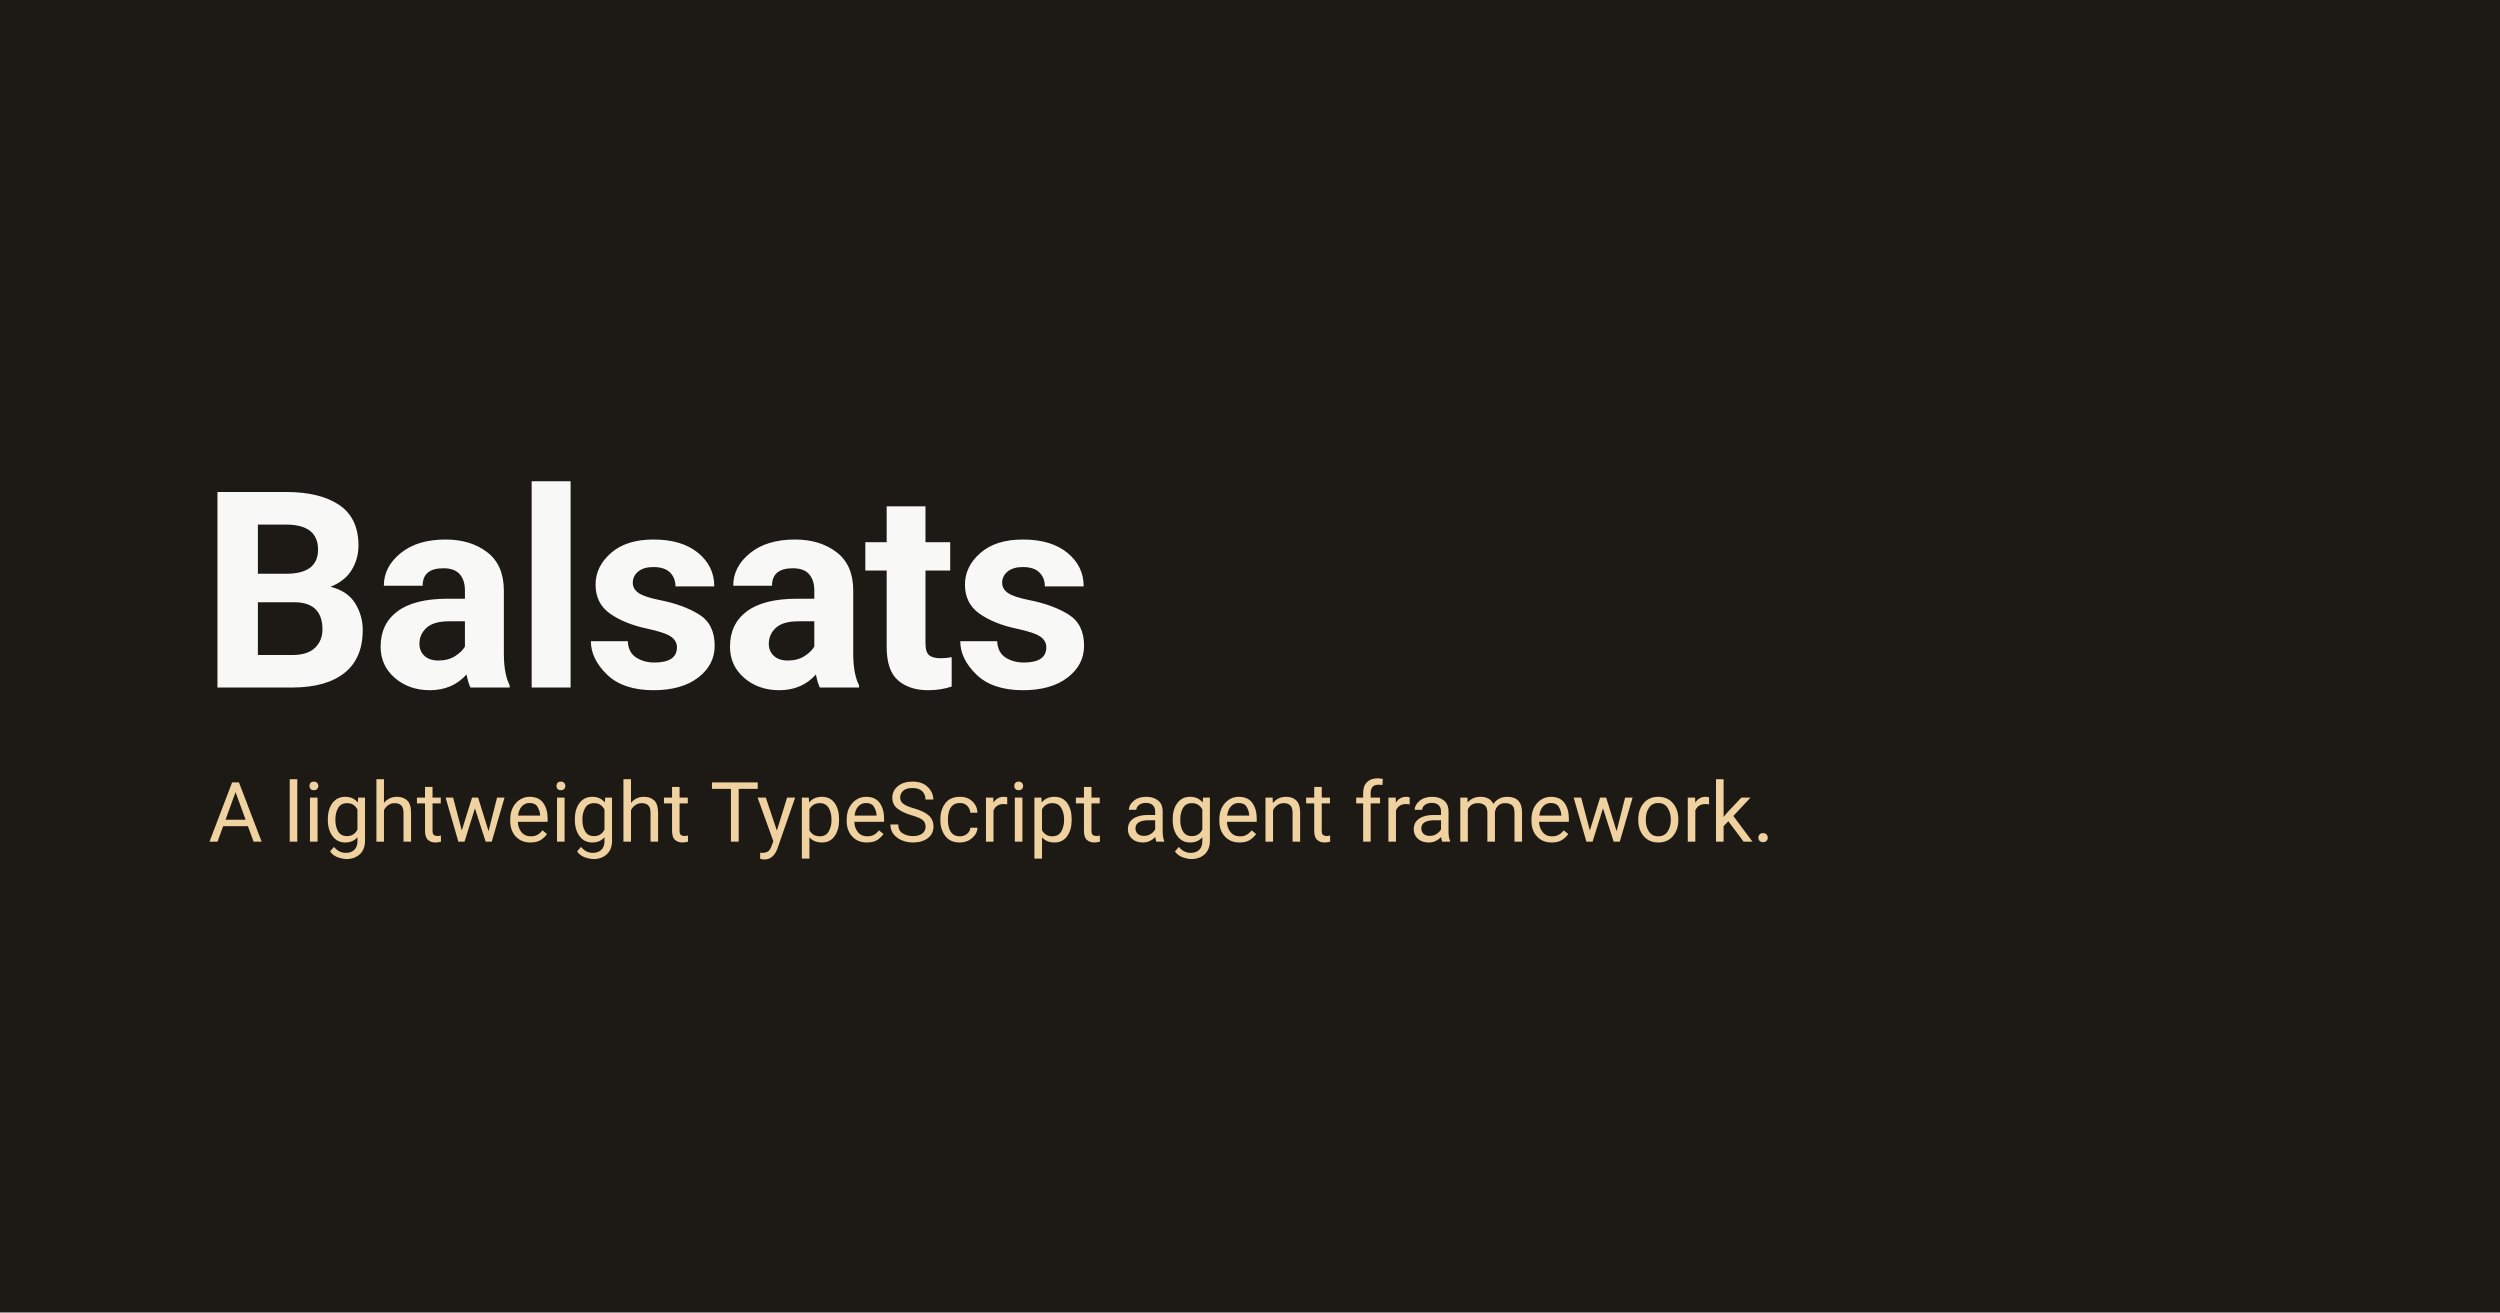
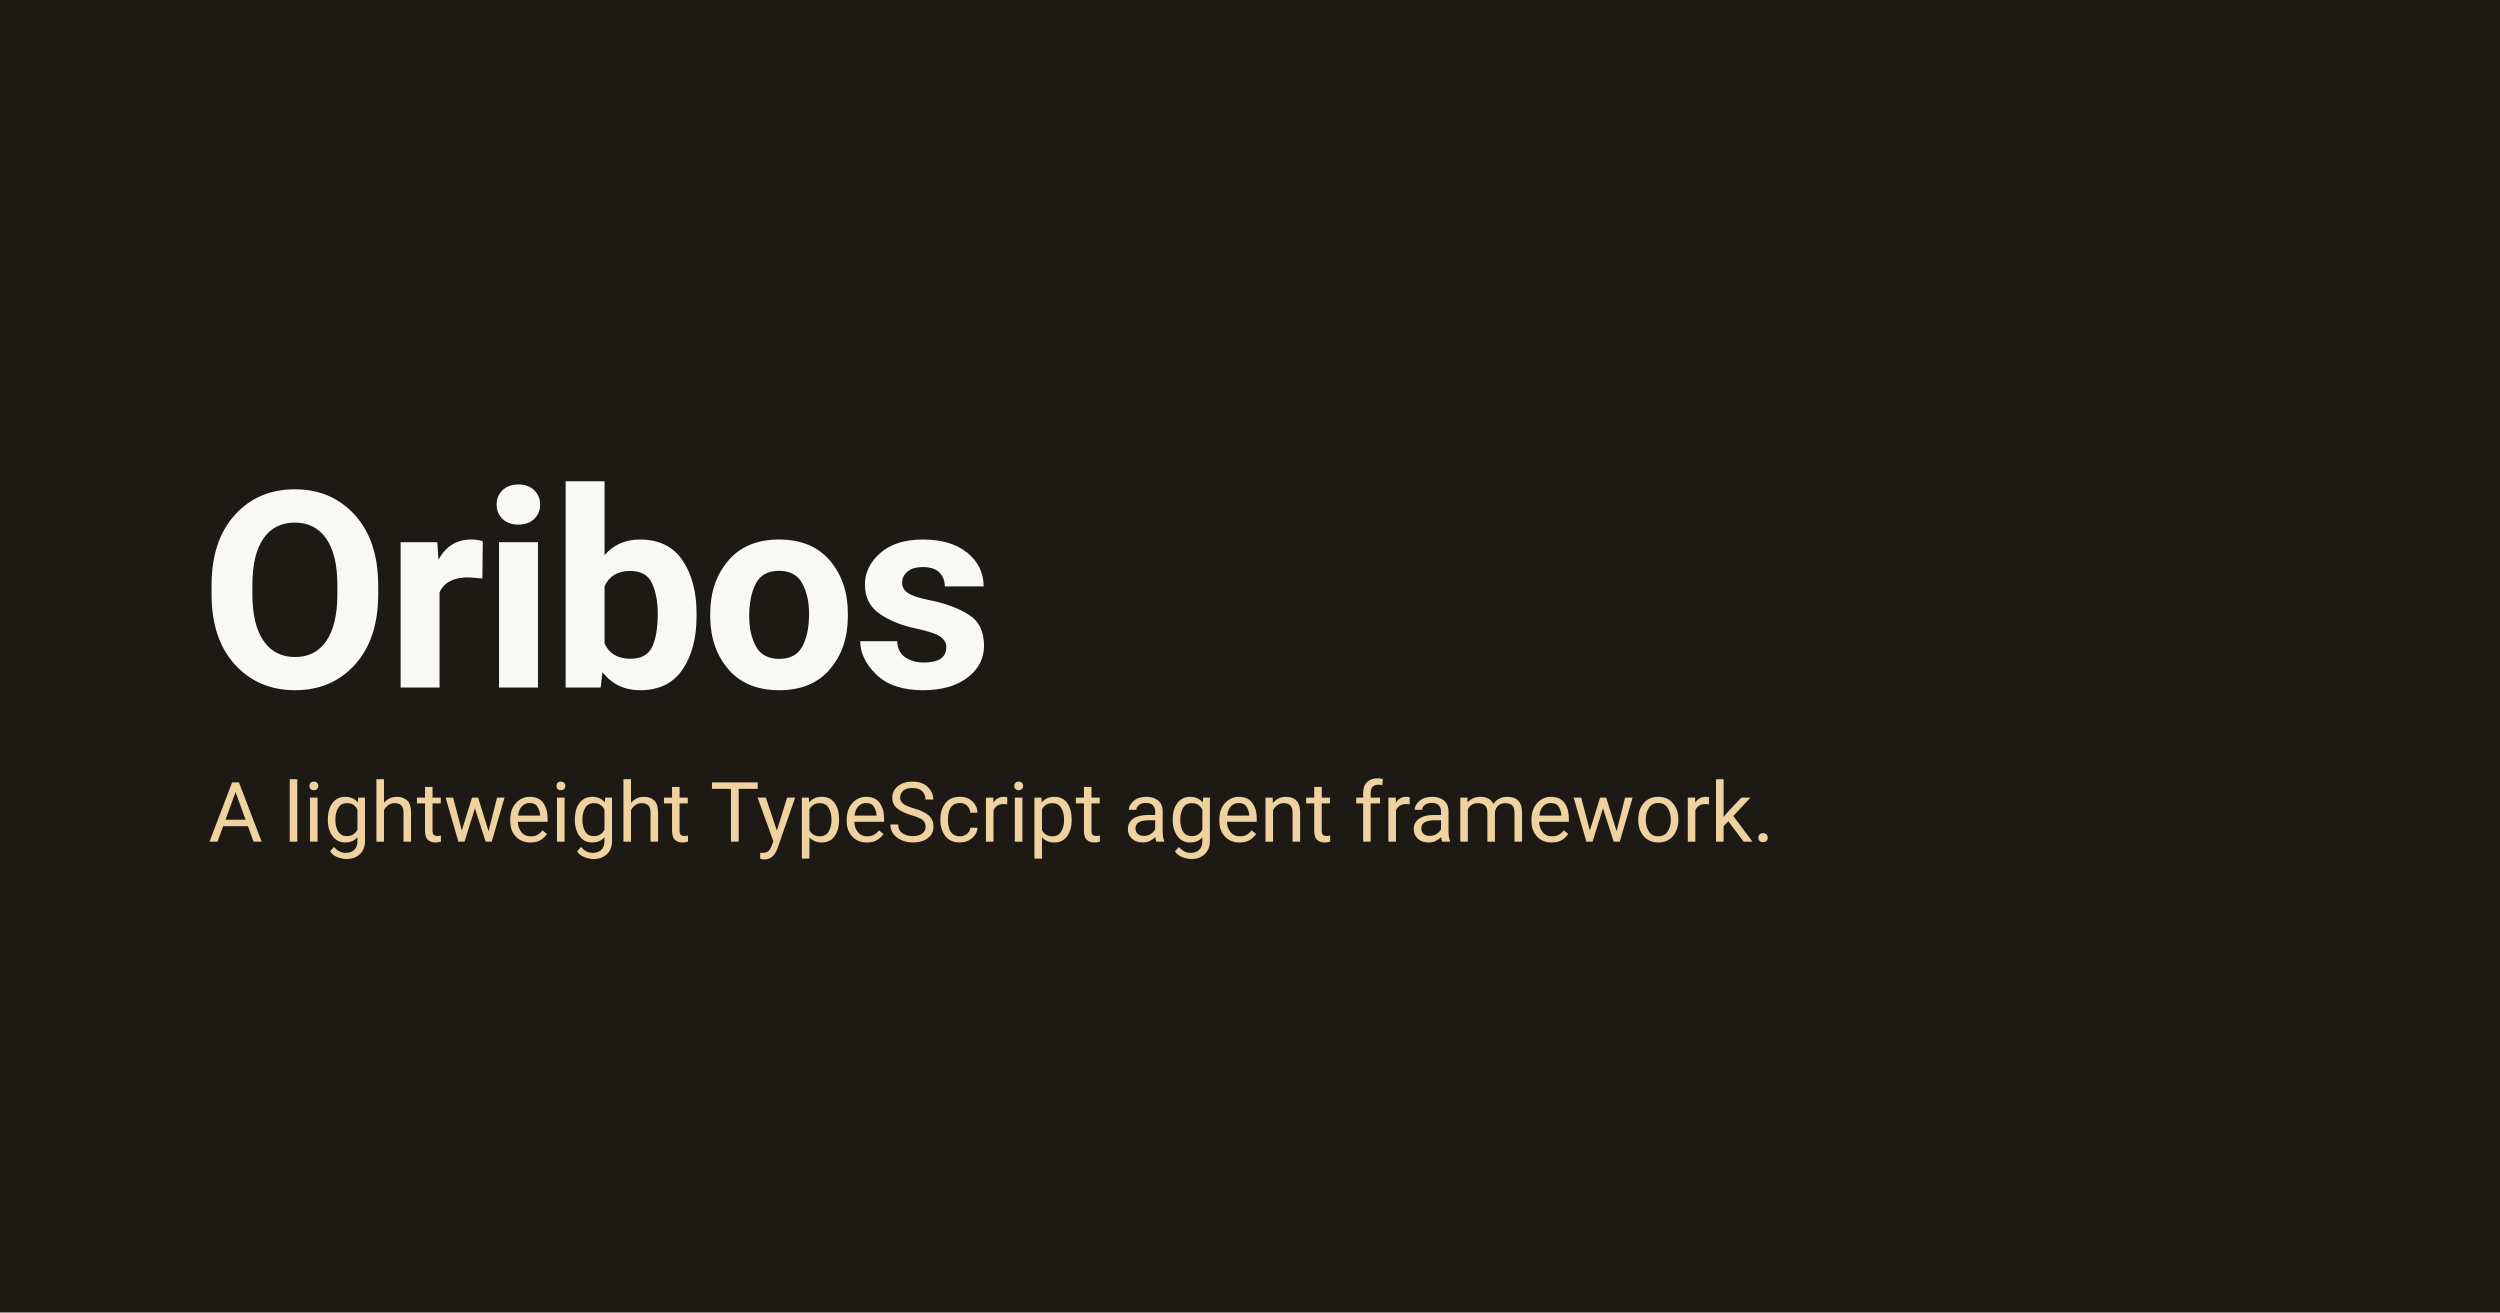
<svg xmlns="http://www.w3.org/2000/svg" viewBox="0 0 1200 630" width="1200" height="630">
  <rect width="1200" height="630" fill="#1d1a16" />
-   <text x="96" y="330" font-family="-apple-system, BlinkMacSystemFont, 'Segoe UI', Roboto, 'Helvetica Neue', 'Noto Sans', Arial, sans-serif" font-size="132" font-weight="700" letter-spacing="-2" fill="#f8f8f6">Balsats</text>
+   <text x="96" y="330" font-family="-apple-system, BlinkMacSystemFont, 'Segoe UI', Roboto, 'Helvetica Neue', 'Noto Sans', Arial, sans-serif" font-size="132" font-weight="700" letter-spacing="-2" fill="#f8f8f6">Oribos</text>
  <text x="100" y="404" font-family="-apple-system, BlinkMacSystemFont, 'Segoe UI', Roboto, 'Helvetica Neue', 'Noto Sans', Arial, sans-serif" font-size="40" fill="#efd29f">A lightweight TypeScript agent framework.</text>
</svg>
